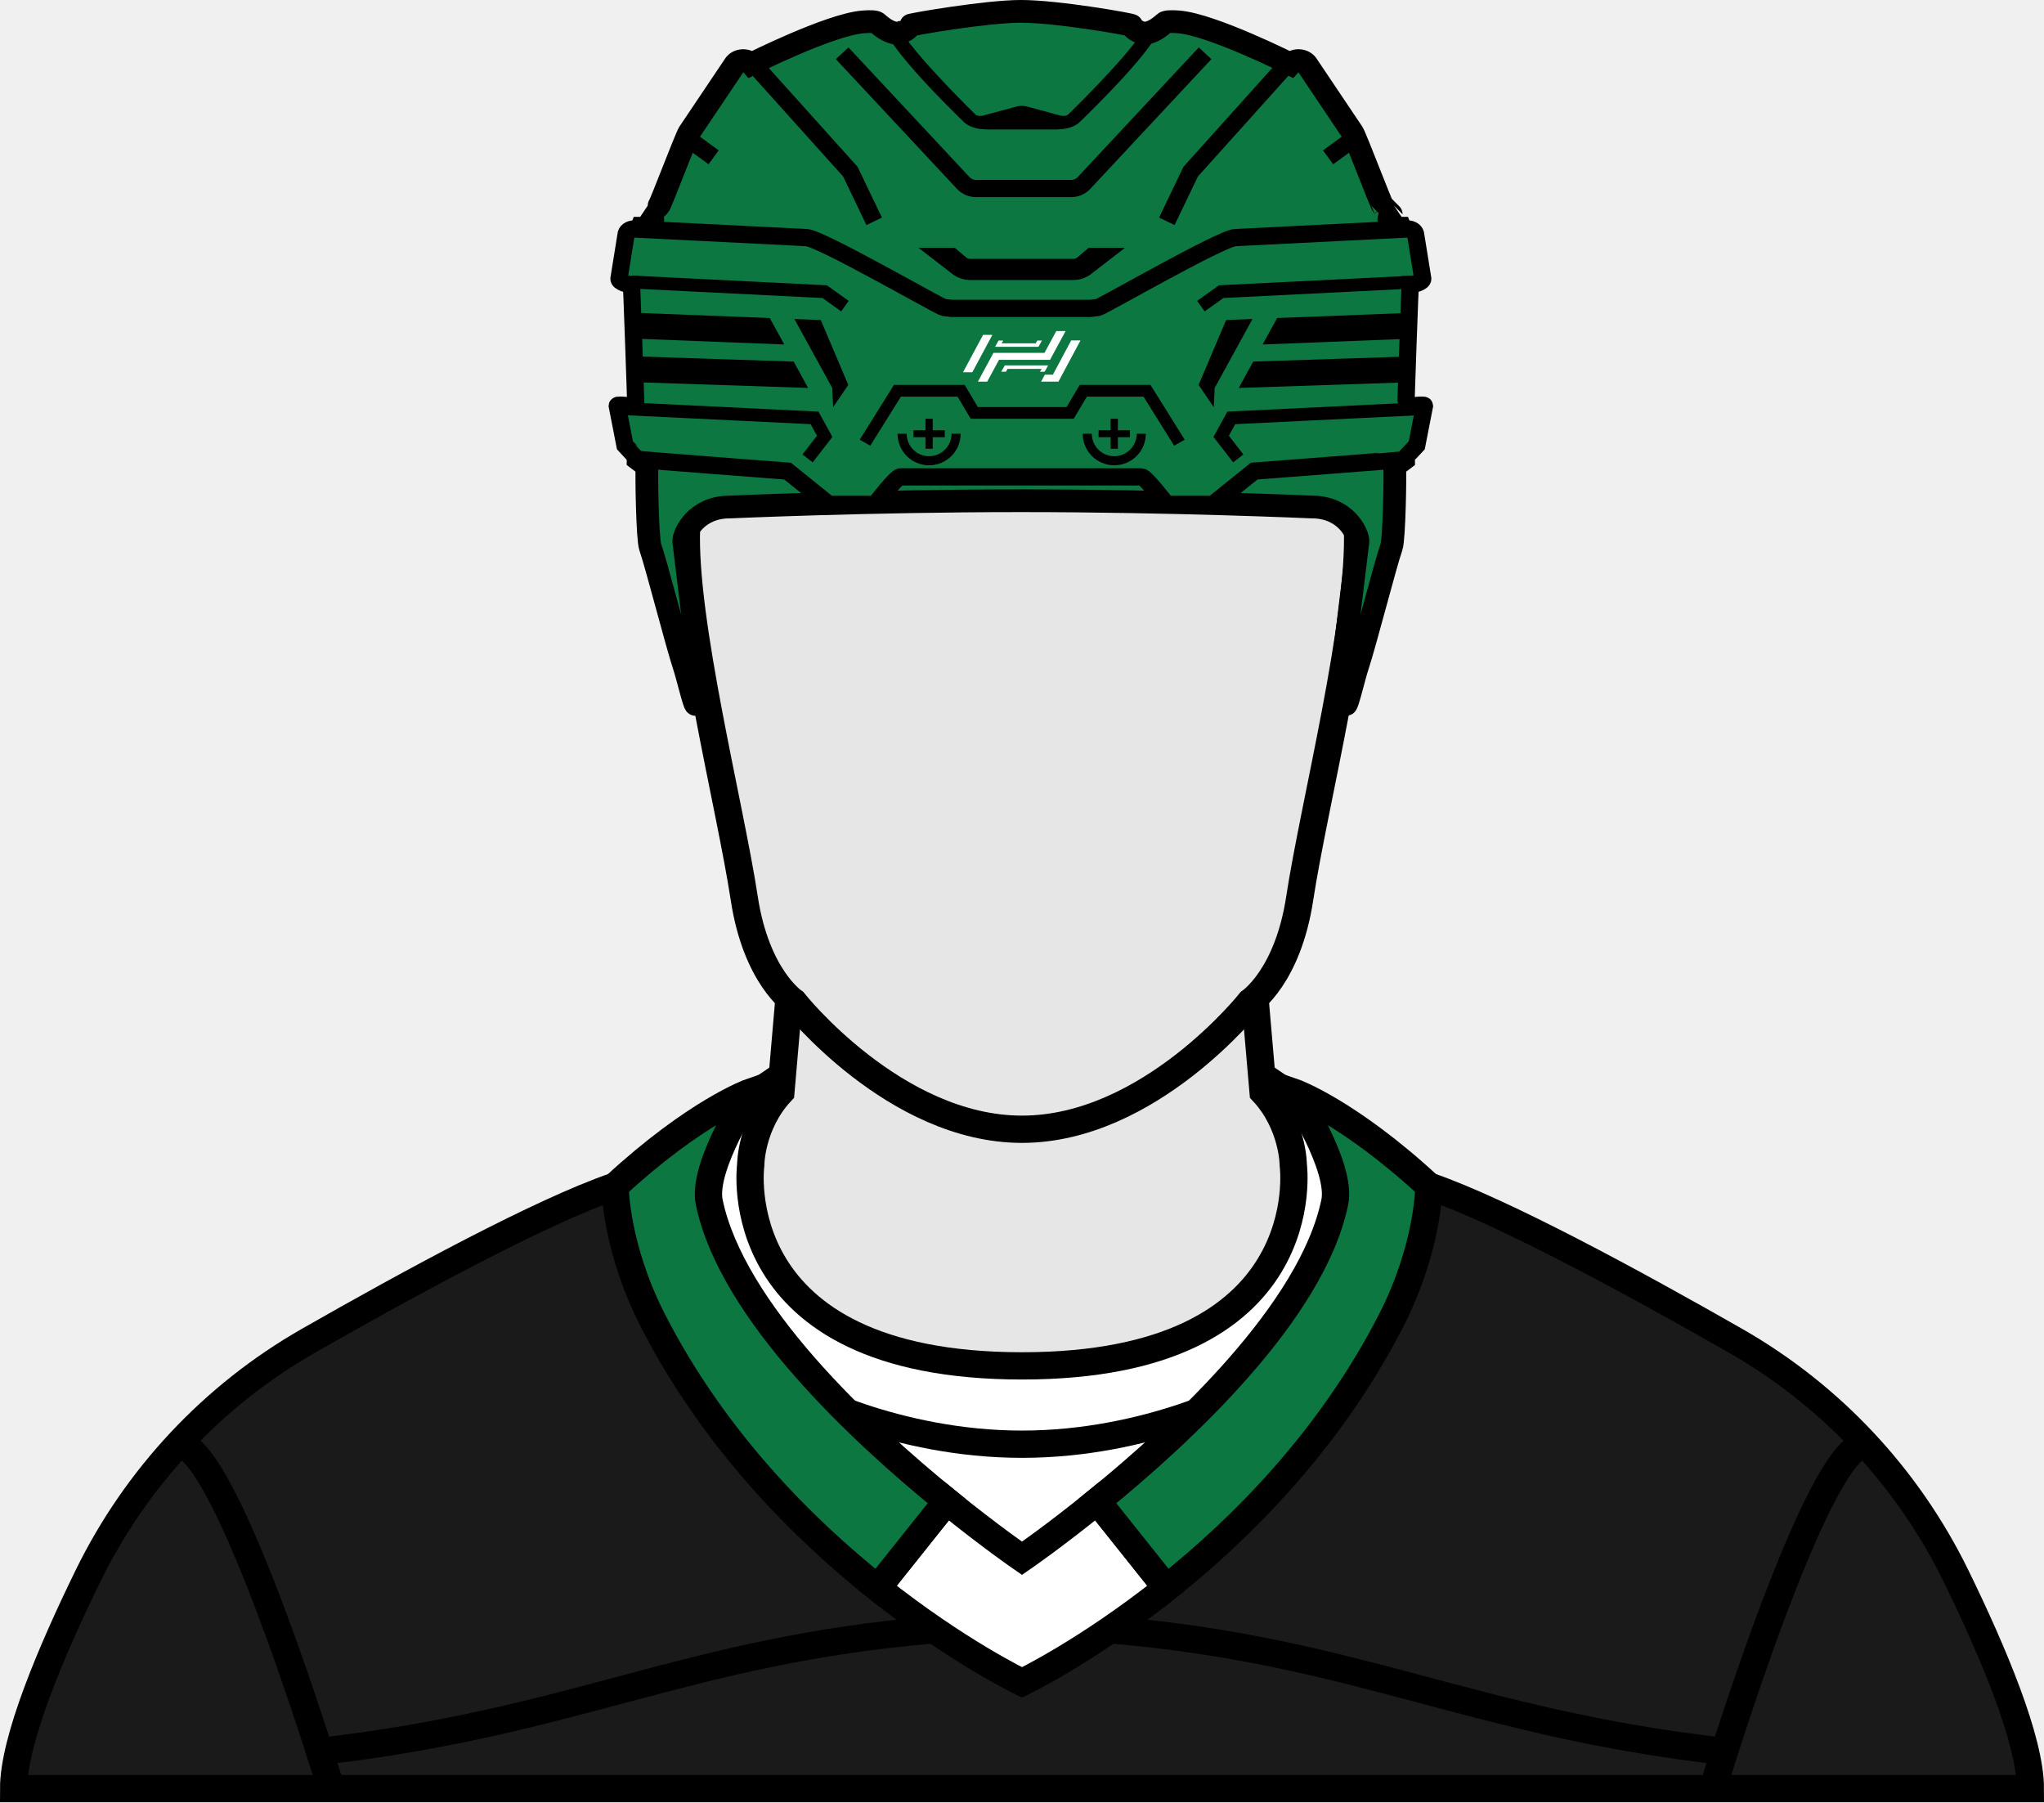
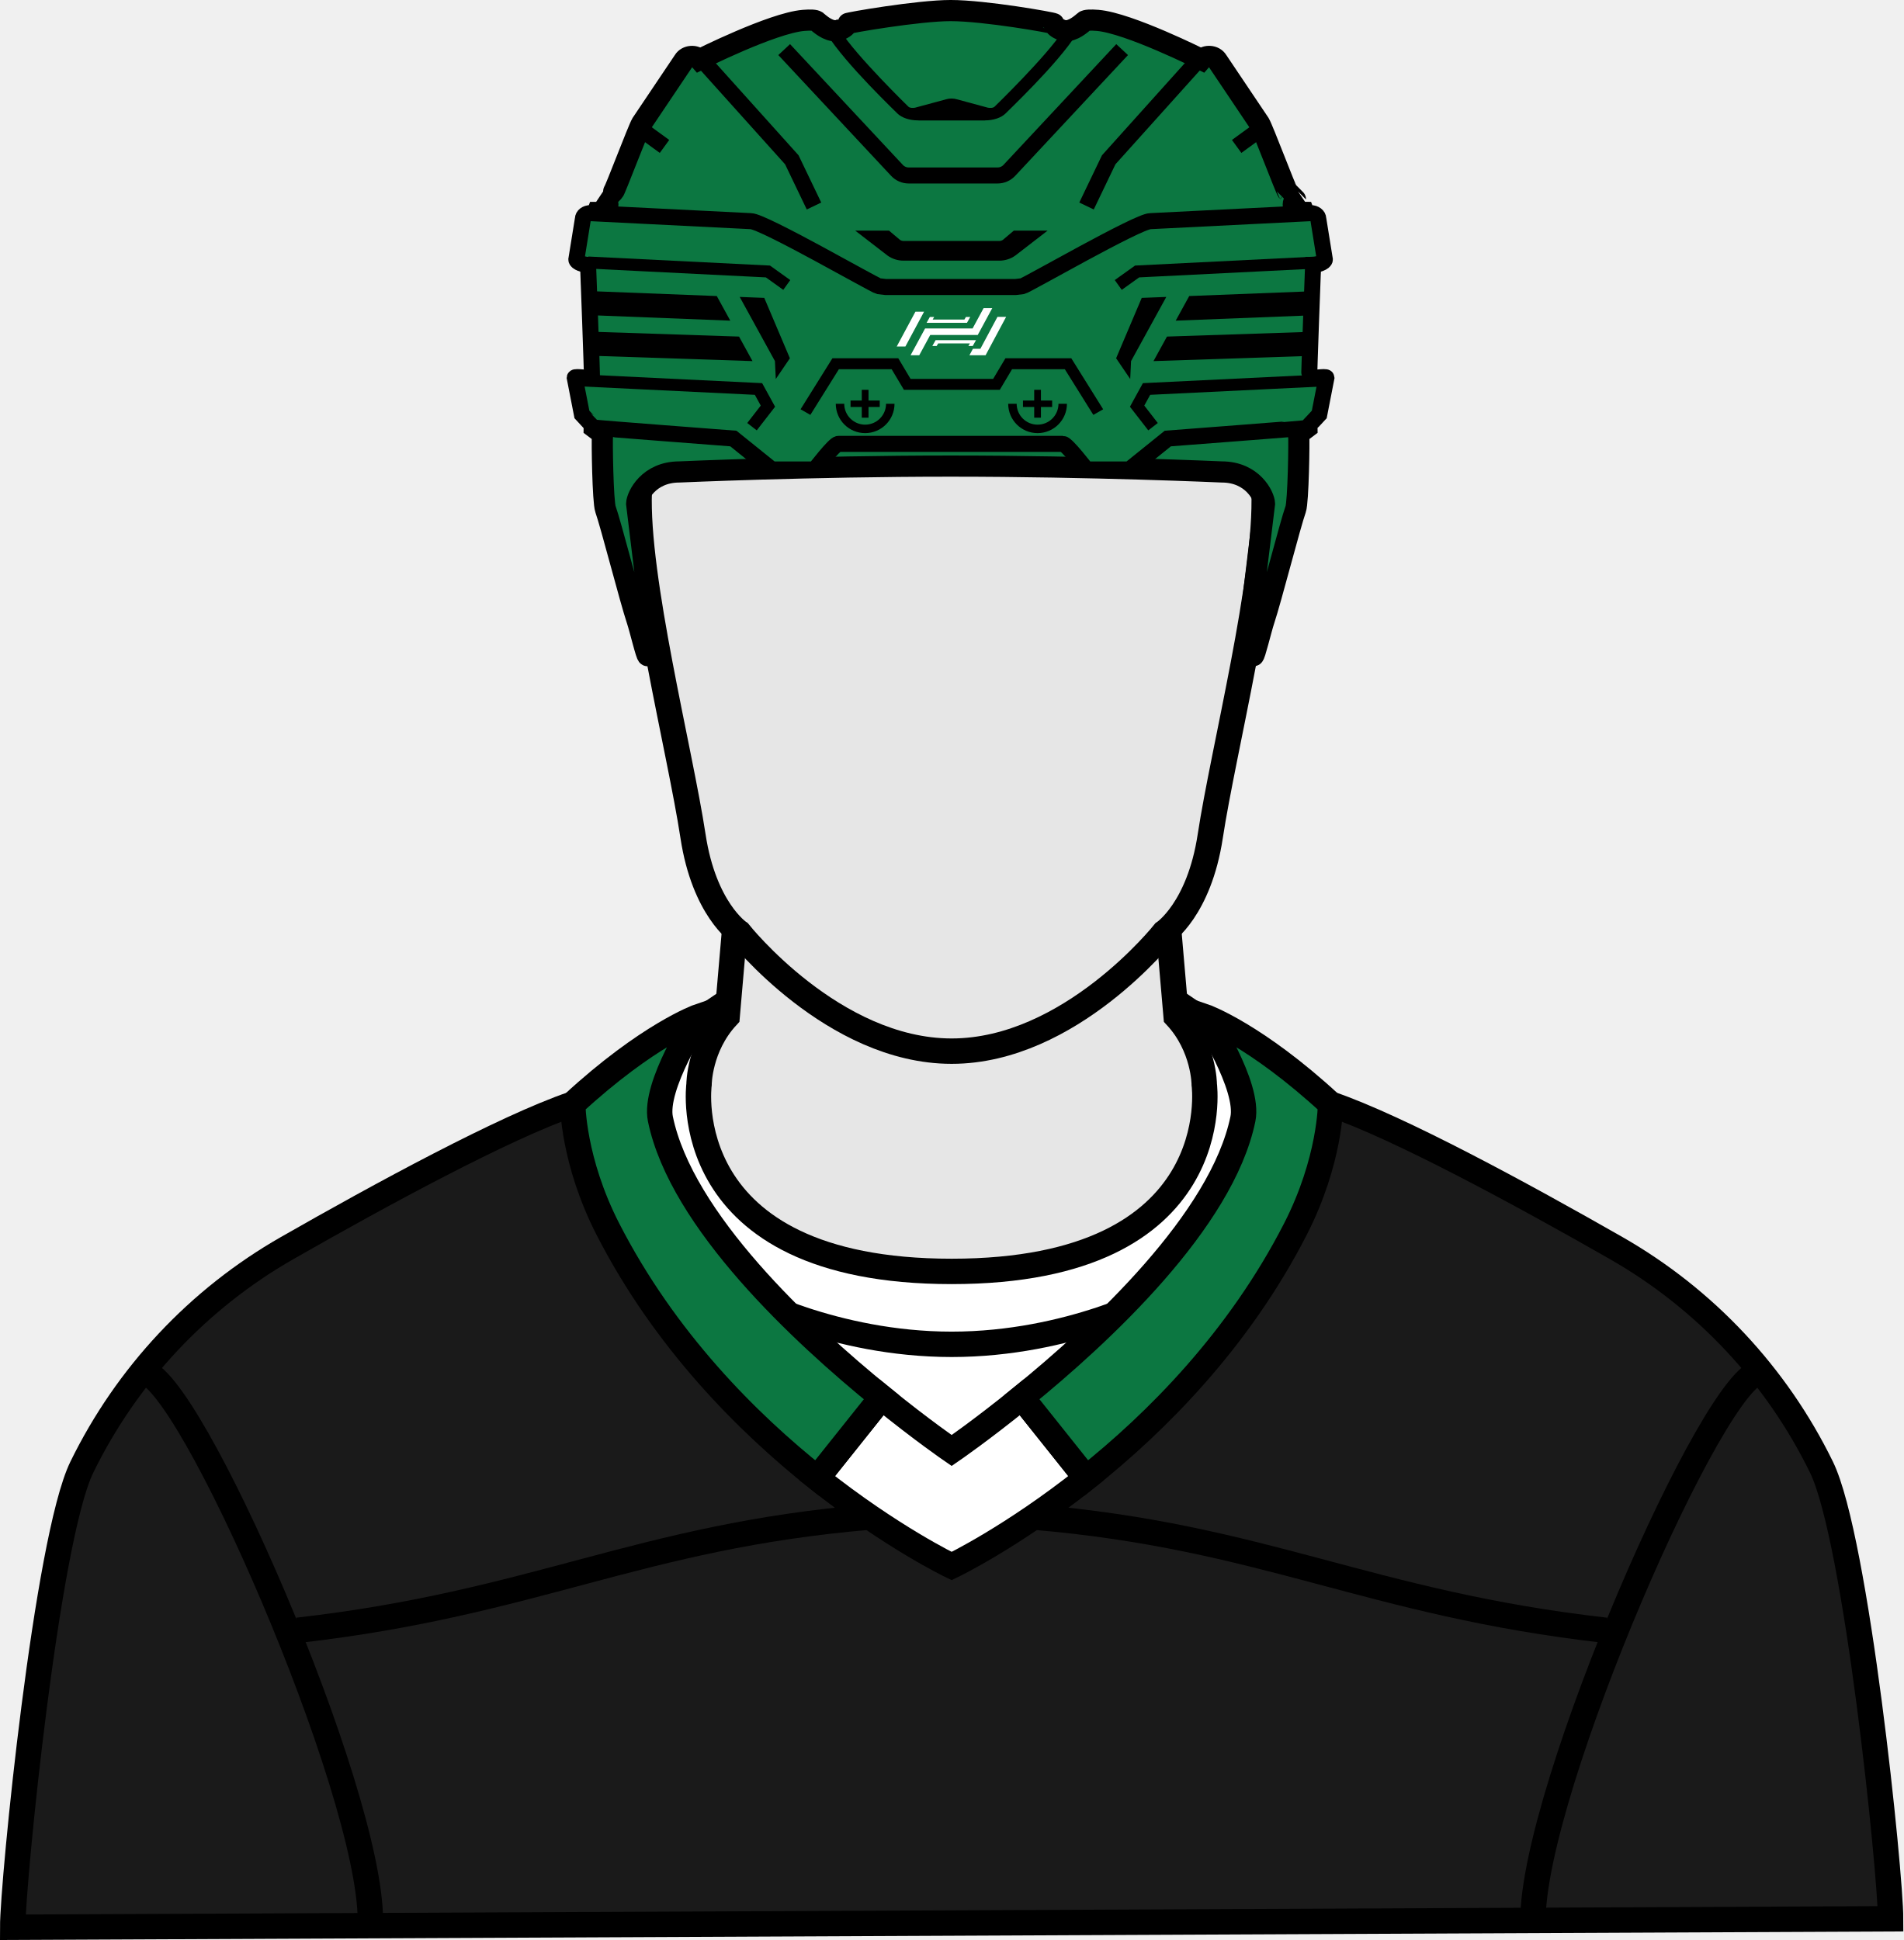
- <svg xmlns="http://www.w3.org/2000/svg" id="Layer_2" data-name="Layer 2" viewBox="0 0 2248.41 1982.27">
+ <svg xmlns="http://www.w3.org/2000/svg" id="Layer_2" data-name="Layer 2" viewBox="0 0 2248.41 2292.33">
  <defs>
    <style>
      .cls-1 {
        fill: #e6e6e6;
      }

      .cls-1, .cls-2, .cls-3, .cls-4, .cls-5, .cls-6, .cls-7, .cls-8, .cls-9, .cls-10, .cls-11 {
        stroke-miterlimit: 10;
      }

      .cls-1, .cls-2, .cls-4, .cls-5, .cls-6, .cls-7, .cls-8, .cls-9, .cls-10, .cls-11 {
        stroke: #000;
      }

      .cls-1, .cls-4, .cls-5, .cls-7, .cls-11 {
        stroke-width: 30px;
      }

      .cls-2, .cls-4, .cls-10 {
        fill: #0c7741;
      }

      .cls-2, .cls-9 {
        stroke-width: 18.94px;
      }

      .cls-12, .cls-11 {
        fill: #fff;
      }

      .cls-3 {
        stroke: #ff0;
      }

      .cls-3, .cls-13, .cls-6, .cls-7, .cls-8, .cls-9 {
        fill: none;
      }

      .cls-5 {
        fill: #1a1a1a;
      }

      .cls-6 {
        stroke-width: 10px;
      }

      .cls-8 {
        stroke-width: 14.2px;
      }

      .cls-10 {
        stroke-width: 25px;
      }
    </style>
  </defs>
  <g id="Layer_1-2" data-name="Layer 1">
-     <g id="Coffman">
+     <g id="DCHS">
      <g>
-         <path class="cls-5" d="M1571.82,1304.53c81.15,27.86,226.2,106.69,337.37,170.21,104.97,59.97,189.4,150.19,242.51,258.8,41.55,84.97,81.71,180.8,81.71,233.73H15c0-52.93,40.17-148.76,81.72-233.73,53.11-108.61,137.53-198.83,242.51-258.8,111.17-63.52,256.22-142.35,337.36-170.21l48.58,27.76,133.84,242.89,265.2,215.13,298.42-246.36,104.09-239.42h45.11Z" />
+         <path class="cls-5" d="M1571.82,1304.53c81.15,27.86,226.2,106.69,337.37,170.21,104.97,59.97,189.4,150.19,242.51,258.8,41.55,84.97,81.71,480.8,81.71,533.73l-2218.41,10c0-52.93,40.17-458.76,81.72-543.73,53.11-108.61,137.53-198.83,242.51-258.8,111.17-63.52,256.22-142.35,337.36-170.21l48.58,27.76,133.84,242.89,265.2,215.13,298.42-246.36,104.09-239.42h45.11Z" />
        <g>
-           <path class="cls-7" d="M196.13,1588.48c53.67,0,168.17,378.79,168.17,378.79" />
-           <path class="cls-7" d="M2052.29,1588.48c-53.67,0-168.17,378.79-168.17,378.79" />
+           <path class="cls-7" d="M2080.24,1620.91c-53.67,0-269.35,493.35-269.35,648.36" />
          <path class="cls-7" d="M1220.86,1792.57c273.48,23.19,394.92,101.84,676.07,133.84" />
+           <path class="cls-7" d="M168.18,1620.91c53.67,0,269.35,493.35,269.35,648.36" />
          <path class="cls-7" d="M1027.56,1792.57c-273.48,23.19-394.92,101.84-676.07,133.84" />
        </g>
        <polygon class="cls-11" points="877.85 1530.07 1124.21 1760.81 1370.57 1530.07 877.85 1530.07" />
        <path class="cls-11" d="M1283.1,1746.61c-87.82,69.88-158.89,103.85-158.89,103.85,0,0-71.08-33.98-158.9-103.85l76.12-95.45c47.79,38.8,82.78,62.81,82.78,62.81,0,0,34.99-24.01,82.77-62.81l76.12,95.45Z" />
        <path class="cls-3" d="M825.8,1201.02h0" />
        <path class="cls-3" d="M1422.63,1201.03h-.01" />
        <path class="cls-11" d="M1387.46,1182.39l25.15,17.1c10.41,7.08,19.23,16.26,25.88,26.94l55.85,89.65-71.7,148.05-52.06,65.93s-106.85,58.41-246.36,58.41c-139.52,0-246.36-58.41-246.36-58.41l-52.06-65.93-71.7-148.05,55.85-89.65c6.66-10.69,15.47-19.86,25.88-26.94l25.15-17.1" />
        <path class="cls-4" d="M1041.43,1651.16l-76.12,95.45c-82.61-65.72-180.03-163.2-247.08-294.03-41.64-81.26-41.64-148.05-41.64-148.05,88.65-81.77,148.27-103.18,149.2-103.5-.77,1.18-53.72,82.1-45.64,121.19,24.83,120.09,167.63,252.9,261.28,328.94Z" />
        <path class="cls-4" d="M1571.82,1304.53s0,66.79-41.64,148.05c-67.05,130.84-164.47,228.31-247.08,294.03l-76.12-95.45c93.65-76.03,236.45-208.84,261.28-328.94,8.08-39.09-44.86-120.01-45.63-121.19.93.32,60.54,21.73,149.19,103.5Z" />
        <path class="cls-1" d="M1379.01,1080.69l10.39,120.33c33.21,35.84,33.21,80.37,33.21,80.37,0,0,30.07,220.92-298.41,220.92-328.48,0-298.41-220.92-298.41-220.92,0,0,0-44.53,33.21-80.37l10.39-120.33" />
        <path class="cls-1" d="M1124.19,1242.05c140.16,0,251.08-140.17,251.08-140.17,0,0,41.3-27.38,54.44-113.88,15.48-101.9,67.43-304.36,63.51-407.36-2.71-71.4-14.81-227.99-65.7-278.14-56.22-55.4-246.39-87.6-303.33-87.6-56.94,0-247.11,32.2-303.33,87.6-50.89,50.15-62.99,206.74-65.7,278.14-3.92,103,48.03,305.46,63.51,407.36,13.14,86.51,54.44,113.88,54.44,113.88,0,0,110.91,140.17,251.08,140.17Z" />
      </g>
      <g>
        <path class="cls-10" d="M1001.03,27.96c-1.17,2.92-4.02,5.52-9.63,7.58-.28.12-.61.24-.89.32-4.16,1.18-8.65.28-13.18-1.93-.51-.24-.98-.51-1.5-.79-.47-.2-.89-.47-1.35-.75-.47-.28-.94-.55-1.4-.87-.47-.28-.89-.59-1.36-.91-.42-.28-.79-.55-1.21-.87-.51-.36-1.03-.75-1.5-1.14-.47-.36-.93-.71-1.36-1.07-.89-.71-1.78-1.46-2.66-2.25v-.08c-1.73-1.54-7.52-1.78-15.8-1.1-36.78,3.08-122.88,46.32-122.88,46.32-4.86-5.56-14.91-4.81-18.55,1.34l-49.87,74.23c-4.11,6.95-31.08,78.5-32.9,80.2,0,0-9.47,9.47-9.47,9.51.33.39,2.15,2.84,2.38,4.06,1.96,10.93-10.75,11.25-12.24,11.25,0,0-17.35,44.76-12.77,44.76h4.38s6.28,127.44,6,130.64l-1.32,78.88,9.77,7.38c-.75,9.17.45,80.31,3.56,89.01,6.38,17.85,29.25,107.11,37.28,131.1,3.56,10.65,11.18,43.02,12.61,41.99l.47-.36c4.35-3.08,6.82-7.58,6.73-12.31l-20.29-166.99c.33-8.92,14.05-37.45,50.55-37.45,0,0,154.13-6.91,318.96-6.91h.76s0,0,0,0h.76s.19,0,.19,0h-3.23s.19,0,.19,0h1.52-.37s.19,0,.19,0h.57s0,0,0,0h.19s0,0,0,0h.76s-3.23,0-3.23,0h.19s.57,0,.57,0h.19s0,0,0,0h.57s.19,0,.19,0h2.67s.19,0,.19,0h.57s0,0,0,0h.76s.19,0,.19,0h-3.23s.19,0,.19,0h1.52-.37s.19,0,.19,0h.57s0,0,0,0h.19s0,0,0,0h.76s-3.23,0-3.23,0h.19s.57,0,.57,0h.19s0,0,0,0h.57s.19,0,.19,0c164.83,0,318.96,6.91,318.96,6.91,36.5,0,50.23,28.53,50.55,37.45l-20.29,166.99c-.09,4.74,2.38,9.23,6.73,12.31l.47.36c1.43,1.03,9.05-31.34,12.61-41.99,8.03-23.99,30.9-113.25,37.28-131.1,3.11-8.71,4.31-79.84,3.56-89.01l9.77-7.38-1.32-78.88c-.28-3.2,6-130.65,6-130.65h4.38c4.58,0-12.77-44.76-12.77-44.76-1.5,0-14.21-.32-12.24-11.25.23-1.22,2.06-3.67,2.38-4.06,0-.04-9.47-9.51-9.47-9.51-1.82-1.7-28.79-73.26-32.9-80.2l-49.87-74.23c-3.65-6.16-13.69-6.91-18.55-1.34,0,0-86.1-43.24-122.88-46.32-8.27-.67-14.07-.43-15.8,1.1v.08c-.89.79-1.78,1.54-2.66,2.25-.42.36-.89.71-1.36,1.07-.47.39-.98.79-1.5,1.14-.42.32-.79.59-1.21.87-.47.32-.89.63-1.36.91-.47.32-.93.59-1.4.87-.47.28-.89.55-1.35.75-.51.28-.98.55-1.5.79-4.53,2.21-9.02,3.12-13.18,1.93-.28-.08-.61-.2-.89-.32-5.61-2.05-8.46-4.66-9.63-7.58-.42-1.07-81.27-15.46-121.91-15.46-37.96,0-121.49,14.39-121.91,15.46Z" />
        <path class="cls-2" d="M990.27,524.5c-4.55,0-27.65,30.22-27.65,30.22h-50.9l-45.38-36.55s-163.57-12.49-164.37-12.88c-.29-.11-14.54-15.56-14.54-15.56l-8.47-43.46c.22-2.12,19.05,1.57,20.29-.32.44-.73-4.54-132.91-4.54-132.91-4.6,0-13.86-2.85-13.86-6.36l7.76-48.13c0-3.7,3.92-6.7,8.76-6.7l189.56,9.47c14.6,0,145.6,75.55,151.08,76.84l8.39,1h153.1s8.39-1,8.39-1c5.47-1.28,136.48-76.84,151.08-76.84l189.56-9.47c4.84,0,8.76,3,8.76,6.7l7.76,48.13c0,3.52-9.27,6.36-13.86,6.36,0,0-4.98,132.18-4.54,132.91,1.24,1.9,20.07-1.8,20.29.32l-8.47,43.46s-14.25,15.45-14.54,15.56c-.8.39-164.37,12.88-164.37,12.88l-45.38,36.55h-50.9s-23.11-30.22-27.65-30.22h-265.34Z" />
        <g id="Logos">
          <g id="White">
            <polygon class="cls-12" points="1069.55 409.45 1091.62 368.32 1081.4 368.32 1059.32 409.45 1069.55 409.45" />
            <polygon class="cls-12" points="1178.31 374.44 1158.16 412.11 1149.34 412.11 1145.2 419.78 1164.28 419.78 1188.54 374.44 1178.31 374.44" />
            <polygon class="cls-12" points="1172.17 364.1 1161.94 364.1 1148.96 388.1 1092.83 388.1 1075.69 419.78 1085.92 419.78 1098.92 395.78 1155.03 395.78 1155.04 395.78 1172.17 364.1" />
            <polygon class="cls-12" points="1106.5 408.84 1108.3 405.76 1145.79 405.76 1143.98 408.84 1149.1 408.84 1152.97 401.92 1105.25 401.92 1101.38 408.84 1106.5 408.84" />
            <polygon class="cls-12" points="1141.06 374.53 1139.25 377.61 1101.77 377.61 1103.57 374.53 1098.45 374.53 1094.59 381.45 1142.3 381.45 1146.17 374.53 1141.06 374.53" />
          </g>
        </g>
        <path d="M1124.28,142.25h39.3c9.91,0,19.1-3.06,24.24-8.11,18.44-18.09,78.95-76.9,90.59-106.62,0,0-18.79,2.92-22.44,8.59-19.45,30.27-81.07,89.95-81.07,89.95-1.96,1.76-5.52,1.6-7.83,1.2l-36.55-9.89c-1.98-.62-4.06-.93-6.14-.95h-.76c-2.08.02-4.16.33-6.14.95l-36.55,9.89c-2.32.4-5.87.55-7.83-1.2,0,0-61.25-59.62-80.51-89.83-3.59-5.63-22.35-8.51-22.35-8.51,11.63,29.72,71.49,88.33,89.93,106.42,5.14,5.04,14.32,8.11,24.24,8.11h39.3" />
        <path d="M1084.98,142.25h78.61s-2.37-5.23-2.37-5.23c-.39-.67-28.27-8.09-35.04-9.57-1.01-.22-2.02-.22-3.04,0-6.86,1.47-35.43,8.74-35.78,9.57l-2.37,5.23Z" />
        <path class="cls-13" d="M1430.47,66.79s5.23.54,7.84,4.95l-155.87,106.45c24.31-45.24,99.76-101.14,112.75-113.9,1.05-1.03,2.63-1.52,4.22-1.31l31.06,3.82Z" />
        <path class="cls-13" d="M818.26,66.79s-5.23.54-7.84,4.95l155.87,106.45c-24.31-45.24-99.76-101.14-112.75-113.9-1.05-1.03-2.63-1.52-4.22-1.31l-31.06,3.82Z" />
        <path d="M1197.62,272.54l-12.86,10.85c-1.18.86-2.64,1.34-4.13,1.34h-113.38c-1.49,0-2.96-.48-4.14-1.34l-12.86-10.85h-39.91l37.92,29.27c5.41,3.98,12.15,6.18,18.98,6.18h113.38c6.83,0,13.57-2.19,18.98-6.17l37.92-29.28h-39.91Z" />
        <polygon points="1039.24 473.28 1025.99 473.28 1025.99 460.61 1018.03 460.61 1018.03 473.28 1004.78 473.28 1004.78 480.88 1018.03 480.88 1018.03 493.55 1025.99 493.55 1025.99 480.88 1039.24 480.88 1039.24 473.28" />
        <polygon points="1242.93 473.28 1229.67 473.28 1229.67 460.61 1221.72 460.61 1221.72 473.28 1208.46 473.28 1208.46 480.88 1221.72 480.88 1221.72 493.55 1229.67 493.55 1229.67 480.88 1242.93 480.88 1242.93 473.28" />
        <path d="M1291.59,490.23l-33.71-53.98h-62.3l-14.51,24.37h-113.25l-14.51-24.37h-62.3l-33.71,53.98-11.59-6.61,37.64-60.28h77.81l14.51,24.37h97.55l14.51-24.37h77.81l37.64,60.28-11.59,6.61Z" />
        <g>
          <polyline class="cls-9" points="828.99 70.41 935.4 188.82 961.6 243.42" />
          <polyline class="cls-9" points="1416.14 70.41 1309.73 188.82 1283.53 243.42" />
          <path class="cls-9" d="M926.37,58.61l133.29,142.75c3.58,3.82,8.58,5.98,13.81,5.98h105.03c5.23,0,10.23-2.17,13.81-5.98l133.29-142.75" />
        </g>
        <line class="cls-9" x1="747.87" y1="145.98" x2="784.99" y2="173.03" />
        <line class="cls-9" x1="1498.01" y1="145.98" x2="1460.89" y2="173.03" />
        <polyline class="cls-8" points="694.7 310.19 907.16 320.78 929.43 336.71" />
        <polyline class="cls-8" points="678.96 449.1 896.02 459.63 907.16 479.92 888.35 504.18" />
        <polyline class="cls-8" points="1555.75 310.19 1343.29 320.78 1321.02 336.71" />
        <polyline class="cls-8" points="1571.49 449.1 1354.43 459.63 1343.29 479.92 1362.1 504.18" />
-         <g>
-           <line class="cls-12" x1="698.32" y1="406.13" x2="884.9" y2="412.66" />
-           <polygon points="888.95 426.69 697.82 420.32 698.82 391.94 873.04 397.71 888.95 426.69" />
-         </g>
-         <g>
-           <line class="cls-12" x1="698.32" y1="358.23" x2="859.19" y2="364.93" />
-           <polygon points="862.71 378.89 697.73 372.43 698.91 344.04 846.74 349.8 862.71 378.89" />
-         </g>
+         <polygon points="888.95 426.69 697.82 420.32 698.82 391.94 873.04 397.71 888.95 426.69" />
+         <polygon points="862.71 378.89 697.73 372.43 698.91 344.04 846.74 349.8 862.71 378.89" />
        <polygon points="933.11 423.34 902.85 351.99 873.83 350.86 915.46 426.69 916.45 447.84 933.11 423.34" />
        <polygon points="1362.64 426.69 1553.78 420.32 1552.78 391.94 1378.56 397.71 1362.64 426.69" />
        <polygon points="1388.89 378.89 1553.87 372.43 1552.69 344.04 1404.86 349.8 1388.89 378.89" />
        <polygon points="1318.49 423.34 1348.75 351.99 1377.77 350.86 1336.13 426.69 1335.15 447.84 1318.49 423.34" />
        <g>
          <path class="cls-6" d="M992.31,477.08c0,16.4,13.3,29.7,29.7,29.7s29.7-13.3,29.7-29.7" />
-           <path class="cls-6" d="M1255.4,477.08c0,16.4-13.3,29.7-29.7,29.7s-29.7-13.3-29.7-29.7" />
+           <path class="cls-6" d="M1255.4,477.08c0,16.4-13.3,29.7-29.7,29.7-16.4,0-29.7-13.3-29.7-29.7" />
        </g>
      </g>
    </g>
  </g>
</svg>
